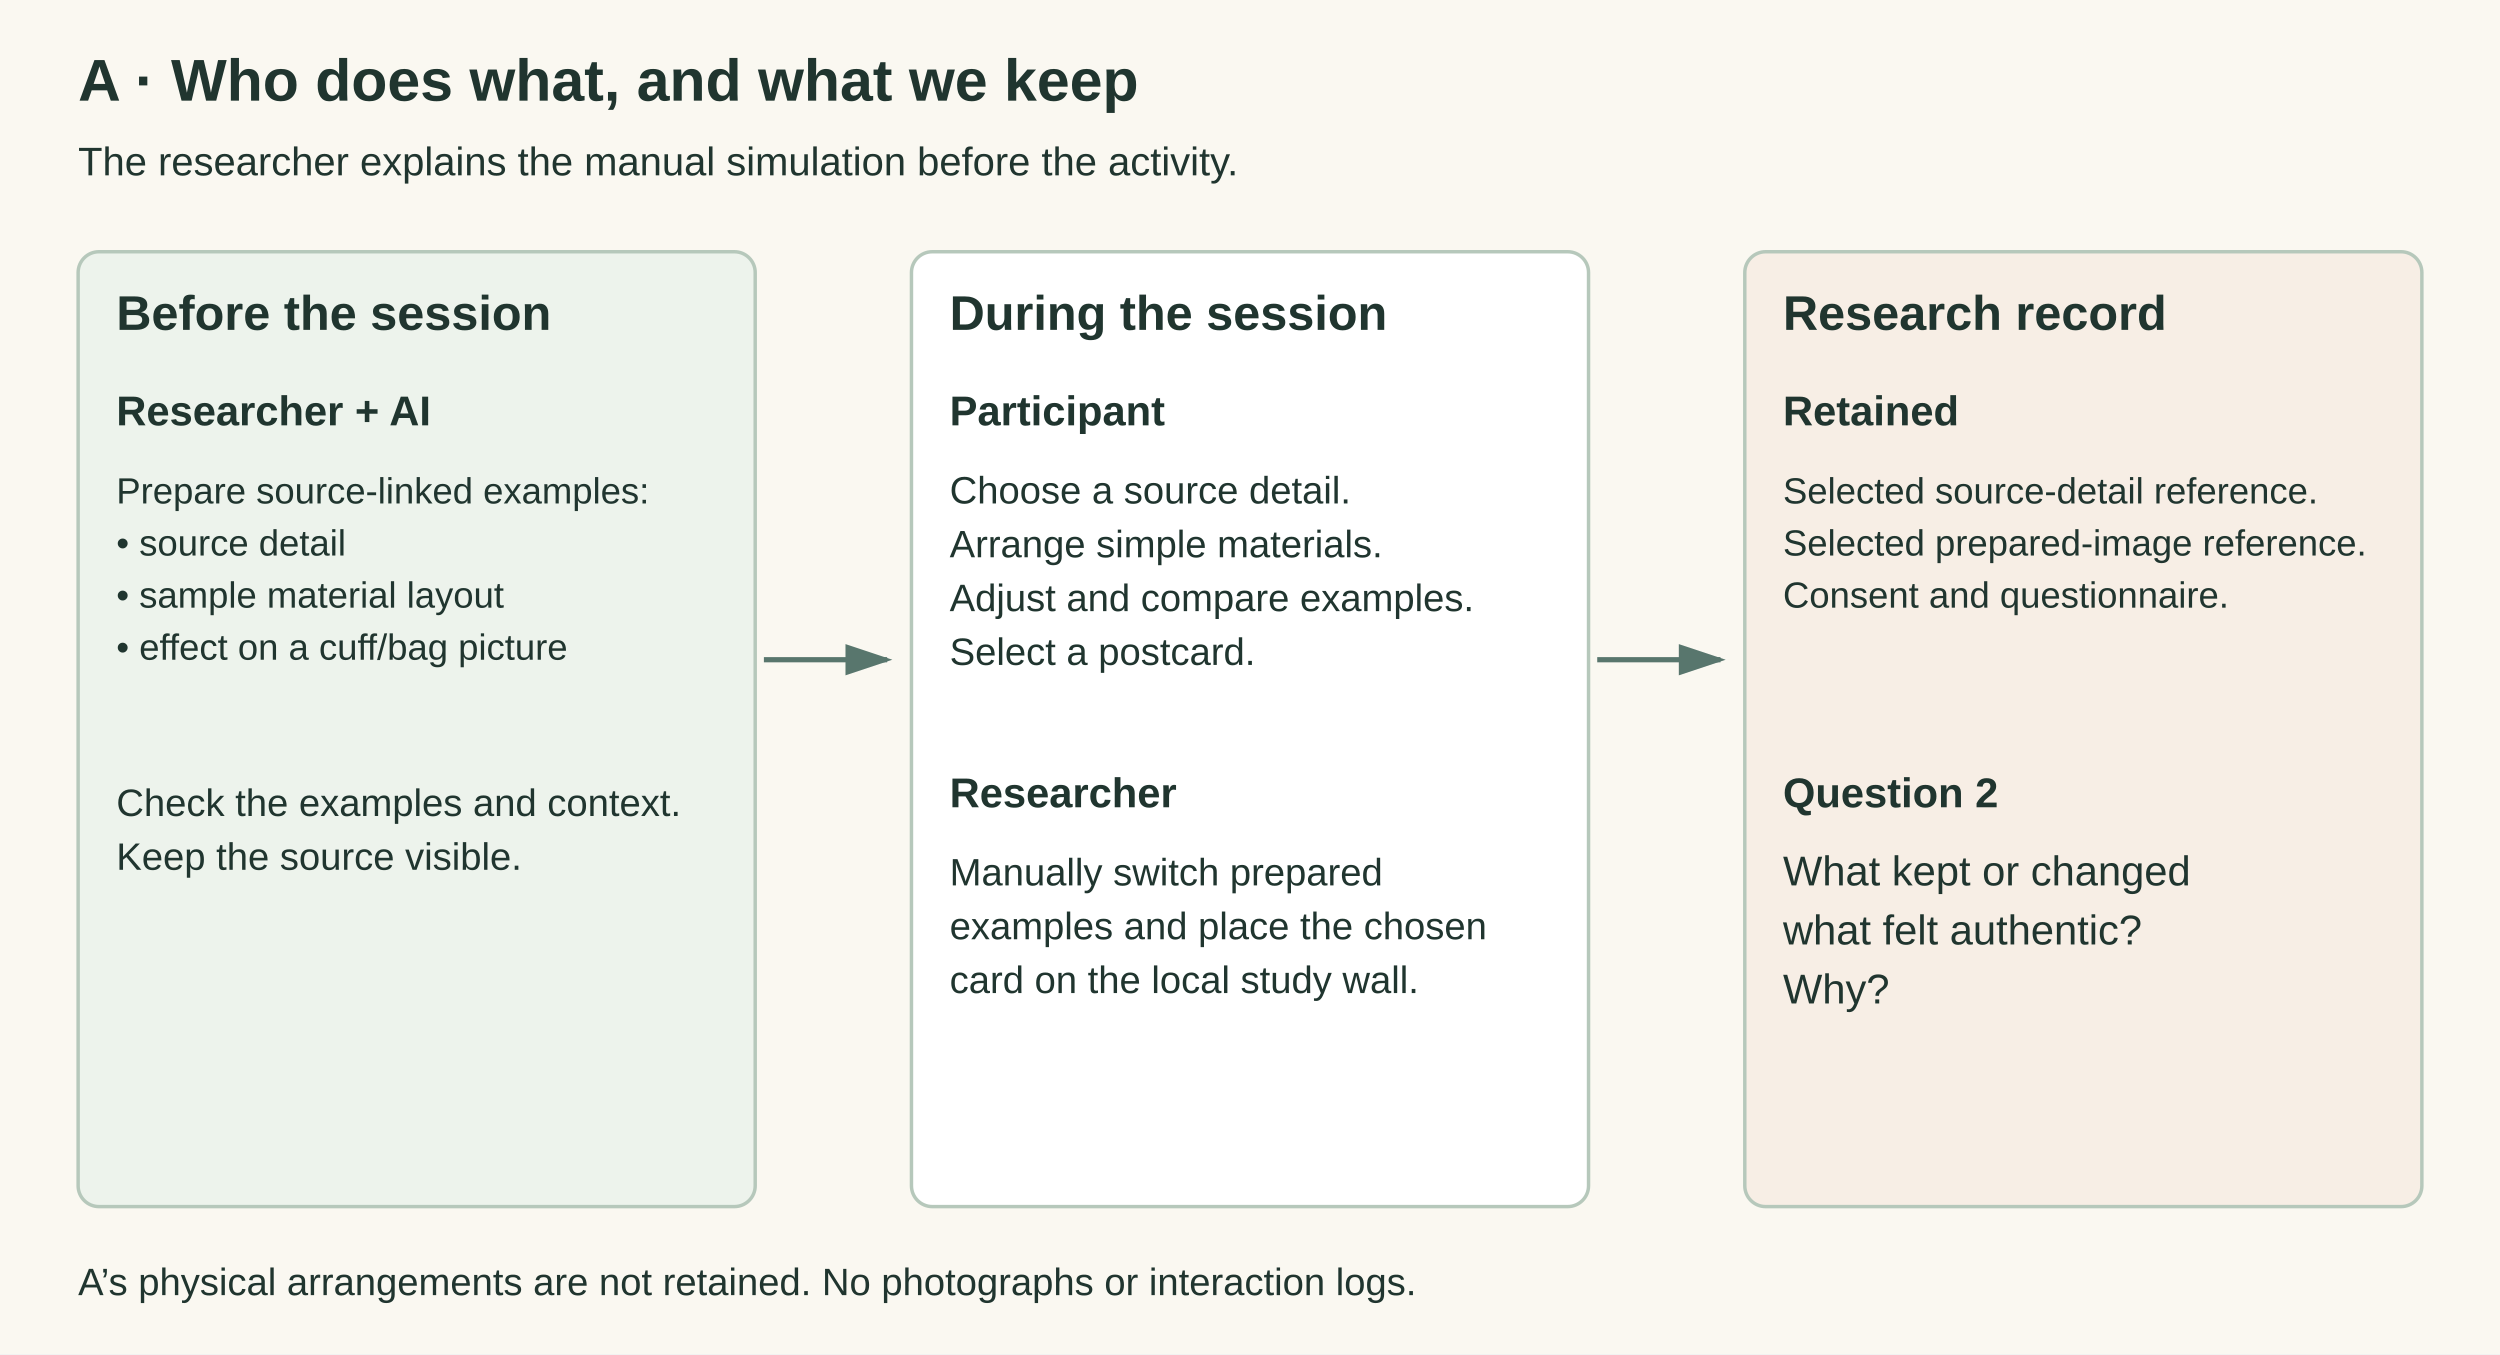
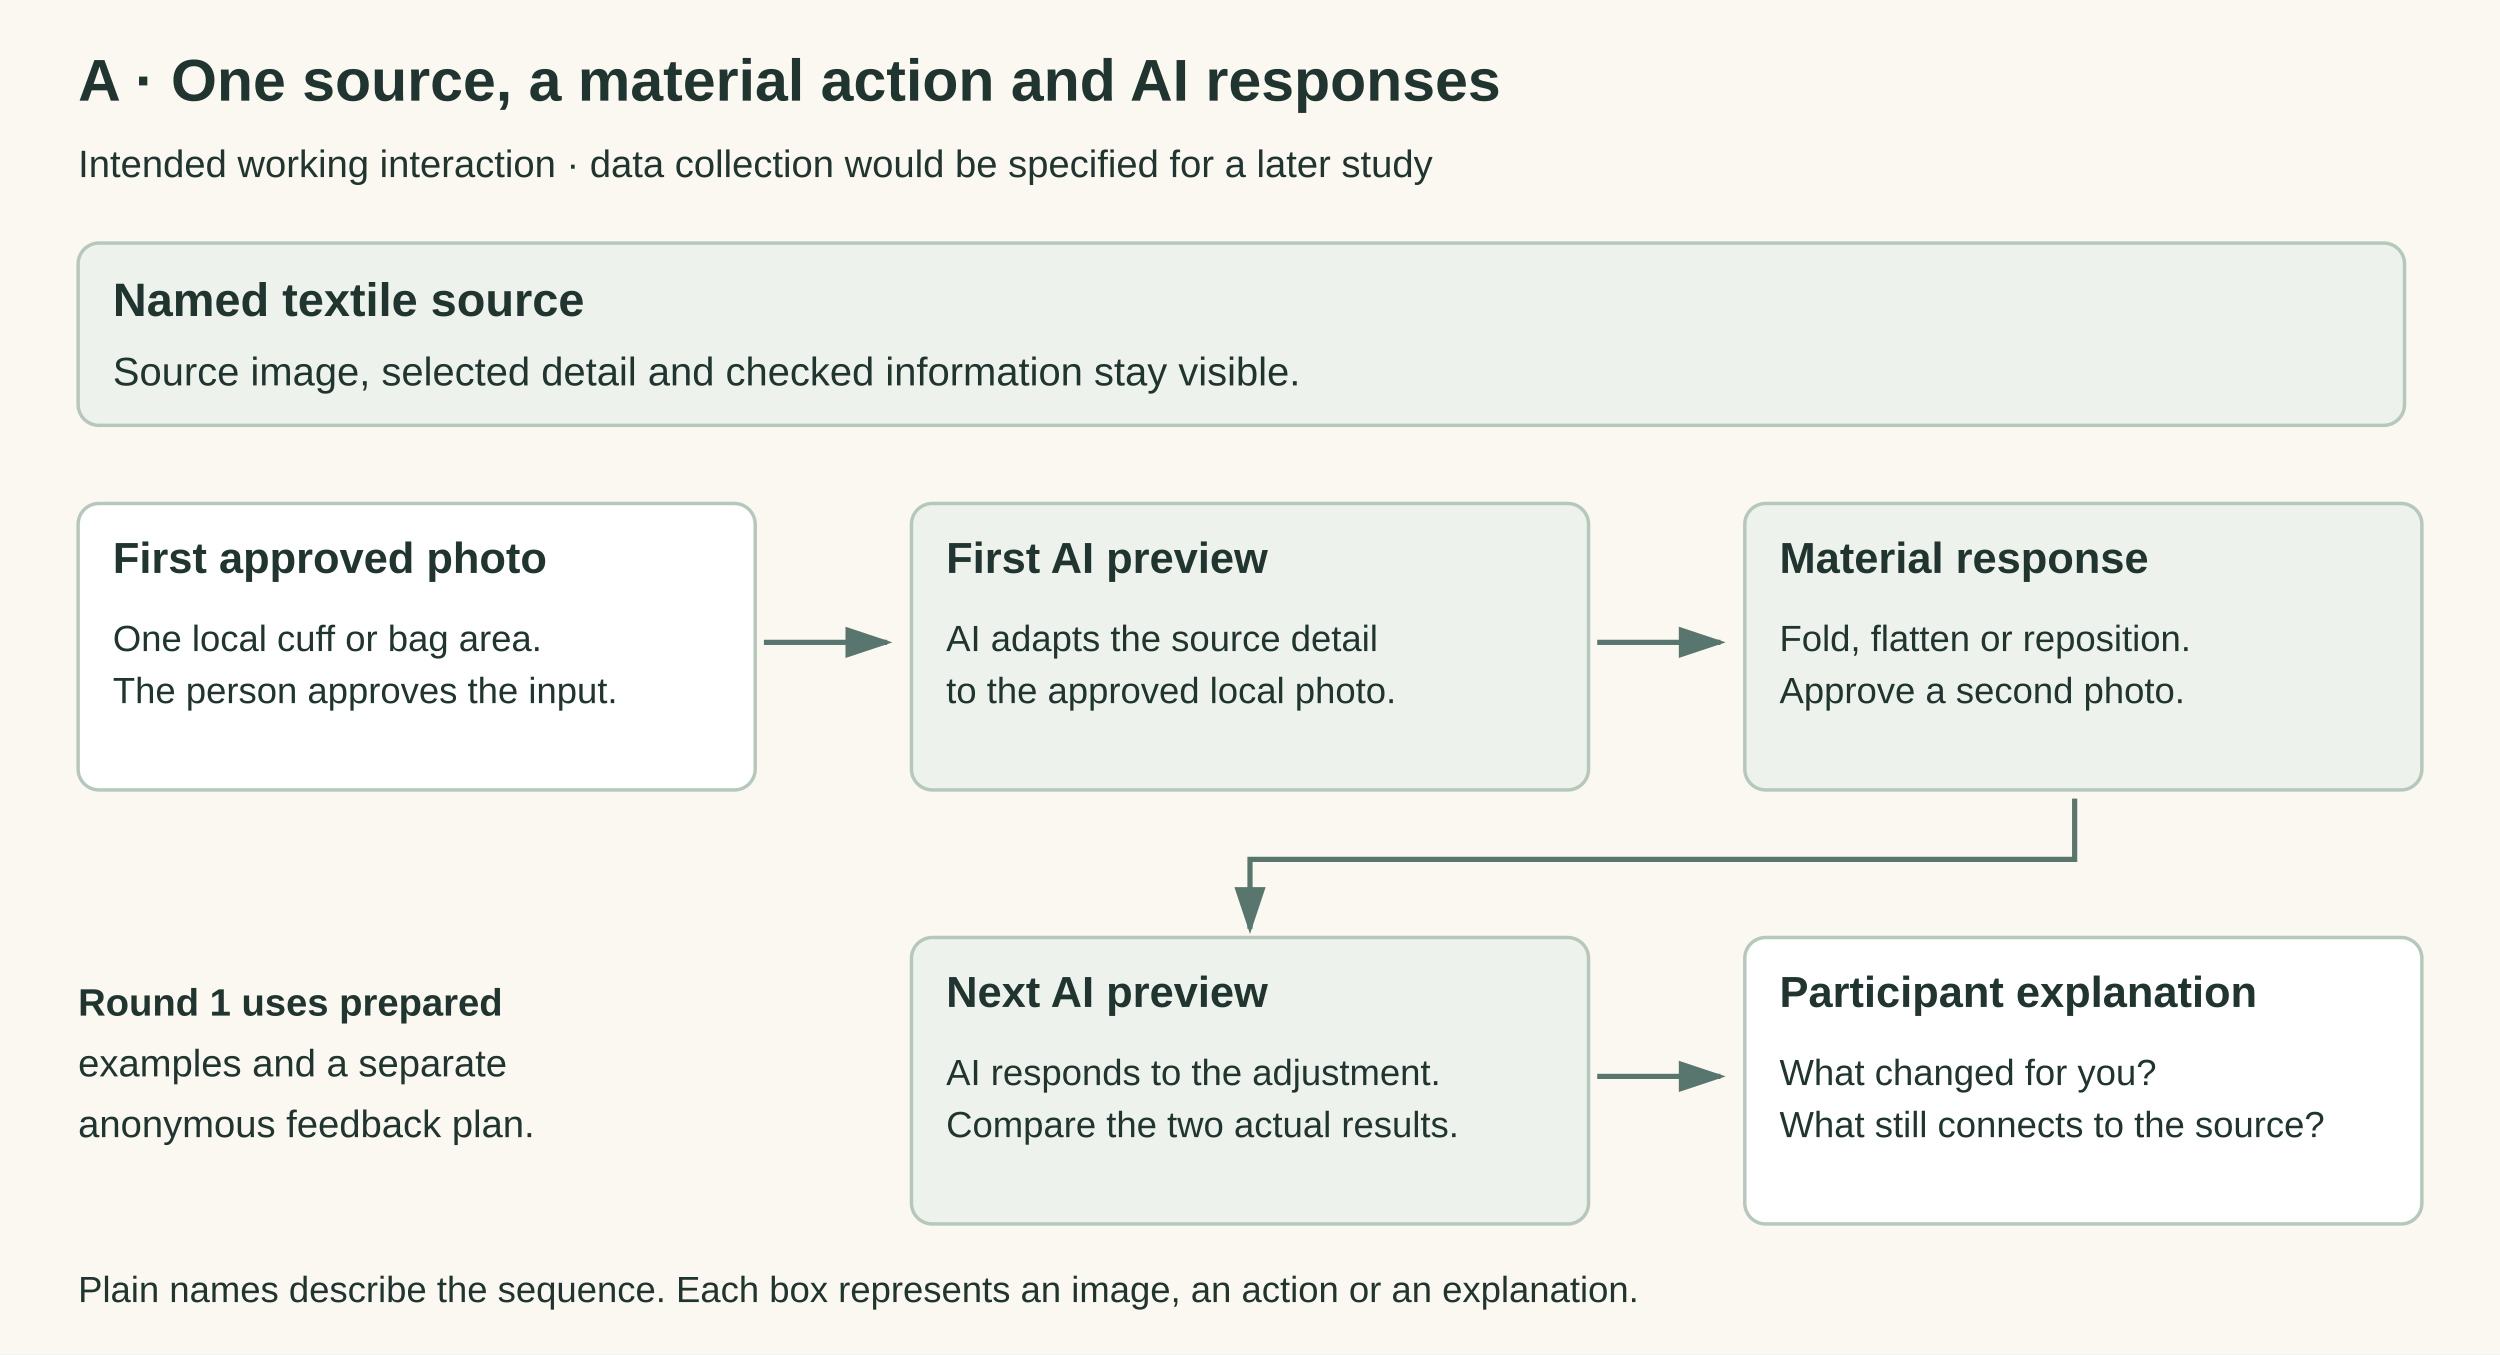
- <svg xmlns="http://www.w3.org/2000/svg" width="1440" height="780" viewBox="0 0 1440 780" role="img" aria-labelledby="title desc">
+ <svg xmlns="http://www.w3.org/2000/svg" width="1440" height="780" viewBox="0 0 1440 780" role="img" aria-labelledby="title">
  <defs>
    <marker id="arrow" markerWidth="10" markerHeight="10" refX="8" refY="3" orient="auto">
      <path d="M0 0 L0 6 L9 3 Z" fill="#58766d" />
    </marker>
  </defs>
  <rect width="1440" height="780" fill="#faf8f1" />
-   <g font-family="Arial, sans-serif" fill="#20352f">
+   <g font-family="Arial,sans-serif" fill="#20352f">
    <text x="45" y="58" font-size="34" font-weight="650">
-       <tspan x="45" dy="0">A · Who does what, and what we keep</tspan>
+       <tspan x="45" dy="0">A · One source, a material action and AI responses</tspan>
    </text>
-     <text x="45" y="101" font-size="23" font-weight="400">
-       <tspan x="45" dy="0">The researcher explains the manual simulation before the activity.</tspan>
+     <text x="45" y="102" font-size="22" font-weight="400">
+       <tspan x="45" dy="0">Intended working interaction · data collection would be specified for a later study</tspan>
    </text>
-     <rect x="45" y="145" width="390" height="550" rx="12" fill="#edf3ec" stroke="#b6c8bb" stroke-width="2" />
-     <text x="67" y="190" font-size="28" font-weight="650">
-       <tspan x="67" dy="0">Before the session</tspan>
+     <rect x="45" y="140" width="1340" height="105" rx="12" fill="#edf3ec" stroke="#b6c8bb" stroke-width="2" />
+     <text x="65" y="182" font-size="27" font-weight="650">
+       <tspan x="65" dy="0">Named textile source</tspan>
    </text>
-     <rect x="525" y="145" width="390" height="550" rx="12" fill="#fff" stroke="#b6c8bb" stroke-width="2" />
-     <text x="547" y="190" font-size="28" font-weight="650">
-       <tspan x="547" dy="0">During the session</tspan>
+     <text x="65" y="222" font-size="23" font-weight="400">
+       <tspan x="65" dy="0">Source image, selected detail and checked information stay visible.</tspan>
    </text>
-     <rect x="1005" y="145" width="390" height="550" rx="12" fill="#f7eee5" stroke="#b6c8bb" stroke-width="2" />
-     <text x="1027" y="190" font-size="28" font-weight="650">
-       <tspan x="1027" dy="0">Research record</tspan>
+     <rect x="45" y="290" width="390" height="165" rx="12" fill="#fff" stroke="#b6c8bb" stroke-width="2" />
+     <text x="65" y="330" font-size="25" font-weight="650">
+       <tspan x="65" dy="0">First approved photo</tspan>
    </text>
-     <text x="67" y="245" font-size="24" font-weight="650">
-       <tspan x="67" dy="0">Researcher + AI</tspan>
+     <text x="65" y="375" font-size="21" font-weight="400">
+       <tspan x="65" dy="0">One local cuff or bag area.</tspan>
+       <tspan x="65" dy="30">The person approves the input.</tspan>
    </text>
-     <text x="67" y="290" font-size="21" font-weight="400">
-       <tspan x="67" dy="0">Prepare source-linked examples:</tspan>
-       <tspan x="67" dy="30">• source detail</tspan>
-       <tspan x="67" dy="30">• sample material layout</tspan>
-       <tspan x="67" dy="30">• effect on a cuff/bag picture</tspan>
+     <rect x="525" y="290" width="390" height="165" rx="12" fill="#edf3ec" stroke="#b6c8bb" stroke-width="2" />
+     <text x="545" y="330" font-size="25" font-weight="650">
+       <tspan x="545" dy="0">First AI preview</tspan>
    </text>
-     <text x="67" y="470" font-size="22" font-weight="400">
-       <tspan x="67" dy="0">Check the examples and context.</tspan>
-       <tspan x="67" dy="31">Keep the source visible.</tspan>
+     <text x="545" y="375" font-size="21" font-weight="400">
+       <tspan x="545" dy="0">AI adapts the source detail</tspan>
+       <tspan x="545" dy="30">to the approved local photo.</tspan>
    </text>
-     <text x="547" y="245" font-size="24" font-weight="650">
-       <tspan x="547" dy="0">Participant</tspan>
+     <rect x="1005" y="290" width="390" height="165" rx="12" fill="#edf3ec" stroke="#b6c8bb" stroke-width="2" />
+     <text x="1025" y="330" font-size="25" font-weight="650">
+       <tspan x="1025" dy="0">Material response</tspan>
    </text>
-     <text x="547" y="290" font-size="22" font-weight="400">
-       <tspan x="547" dy="0">Choose a source detail.</tspan>
-       <tspan x="547" dy="31">Arrange simple materials.</tspan>
-       <tspan x="547" dy="31">Adjust and compare examples.</tspan>
-       <tspan x="547" dy="31">Select a postcard.</tspan>
+     <text x="1025" y="375" font-size="21" font-weight="400">
+       <tspan x="1025" dy="0">Fold, flatten or reposition.</tspan>
+       <tspan x="1025" dy="30">Approve a second photo.</tspan>
    </text>
-     <text x="547" y="465" font-size="24" font-weight="650">
-       <tspan x="547" dy="0">Researcher</tspan>
+     <rect x="525" y="540" width="390" height="165" rx="12" fill="#edf3ec" stroke="#b6c8bb" stroke-width="2" />
+     <text x="545" y="580" font-size="25" font-weight="650">
+       <tspan x="545" dy="0">Next AI preview</tspan>
    </text>
-     <text x="547" y="510" font-size="22" font-weight="400">
-       <tspan x="547" dy="0">Manually switch prepared</tspan>
-       <tspan x="547" dy="31">examples and place the chosen</tspan>
-       <tspan x="547" dy="31">card on the local study wall.</tspan>
+     <text x="545" y="625" font-size="21" font-weight="400">
+       <tspan x="545" dy="0">AI responds to the adjustment.</tspan>
+       <tspan x="545" dy="30">Compare the two actual results.</tspan>
    </text>
-     <text x="1027" y="245" font-size="24" font-weight="650">
-       <tspan x="1027" dy="0">Retained</tspan>
+     <rect x="1005" y="540" width="390" height="165" rx="12" fill="#fff" stroke="#b6c8bb" stroke-width="2" />
+     <text x="1025" y="580" font-size="25" font-weight="650">
+       <tspan x="1025" dy="0">Participant explanation</tspan>
    </text>
-     <text x="1027" y="290" font-size="21" font-weight="400">
-       <tspan x="1027" dy="0">Selected source-detail reference.</tspan>
-       <tspan x="1027" dy="30">Selected prepared-image reference.</tspan>
-       <tspan x="1027" dy="30">Consent and questionnaire.</tspan>
+     <text x="1025" y="625" font-size="21" font-weight="400">
+       <tspan x="1025" dy="0">What changed for you?</tspan>
+       <tspan x="1025" dy="30">What still connects to the source?</tspan>
    </text>
-     <text x="1027" y="465" font-size="24" font-weight="650">
-       <tspan x="1027" dy="0">Question 2</tspan>
+     <path d="M440 370 L511 370" stroke="#58766d" stroke-width="3" fill="none" marker-end="url(#arrow)" />
+     <path d="M920 370 L991 370" stroke="#58766d" stroke-width="3" fill="none" marker-end="url(#arrow)" />
+     <path d="M1195 460 L1195 495 L720 495 L720 535" stroke="#58766d" stroke-width="3" fill="none" marker-end="url(#arrow)" />
+     <path d="M920 620 L991 620" stroke="#58766d" stroke-width="3" fill="none" marker-end="url(#arrow)" />
+     <text x="45" y="585" font-size="22" font-weight="650">
+       <tspan x="45" dy="0">Round 1 uses prepared</tspan>
    </text>
-     <text x="1027" y="510" font-size="24" font-weight="400">
-       <tspan x="1027" dy="0">What kept or changed</tspan>
-       <tspan x="1027" dy="34">what felt authentic?</tspan>
-       <tspan x="1027" dy="34">Why?</tspan>
+     <text x="45" y="620" font-size="22" font-weight="400">
+       <tspan x="45" dy="0">examples and a separate</tspan>
    </text>
-     <path d="M440 380 L511 380" fill="none" stroke="#58766d" stroke-width="3" marker-end="url(#arrow)" />
-     <path d="M920 380 L991 380" fill="none" stroke="#58766d" stroke-width="3" marker-end="url(#arrow)" />
-     <text x="45" y="746" font-size="22" font-weight="400">
-       <tspan x="45" dy="0">A’s physical arrangements are not retained. No photographs or interaction logs.</tspan>
+     <text x="45" y="655" font-size="22" font-weight="400">
+       <tspan x="45" dy="0">anonymous feedback plan.</tspan>
+     </text>
+     <text x="45" y="750" font-size="21" font-weight="400">
+       <tspan x="45" dy="0">Plain names describe the sequence. Each box represents an image, an action or an explanation.</tspan>
    </text>
  </g>
</svg>
